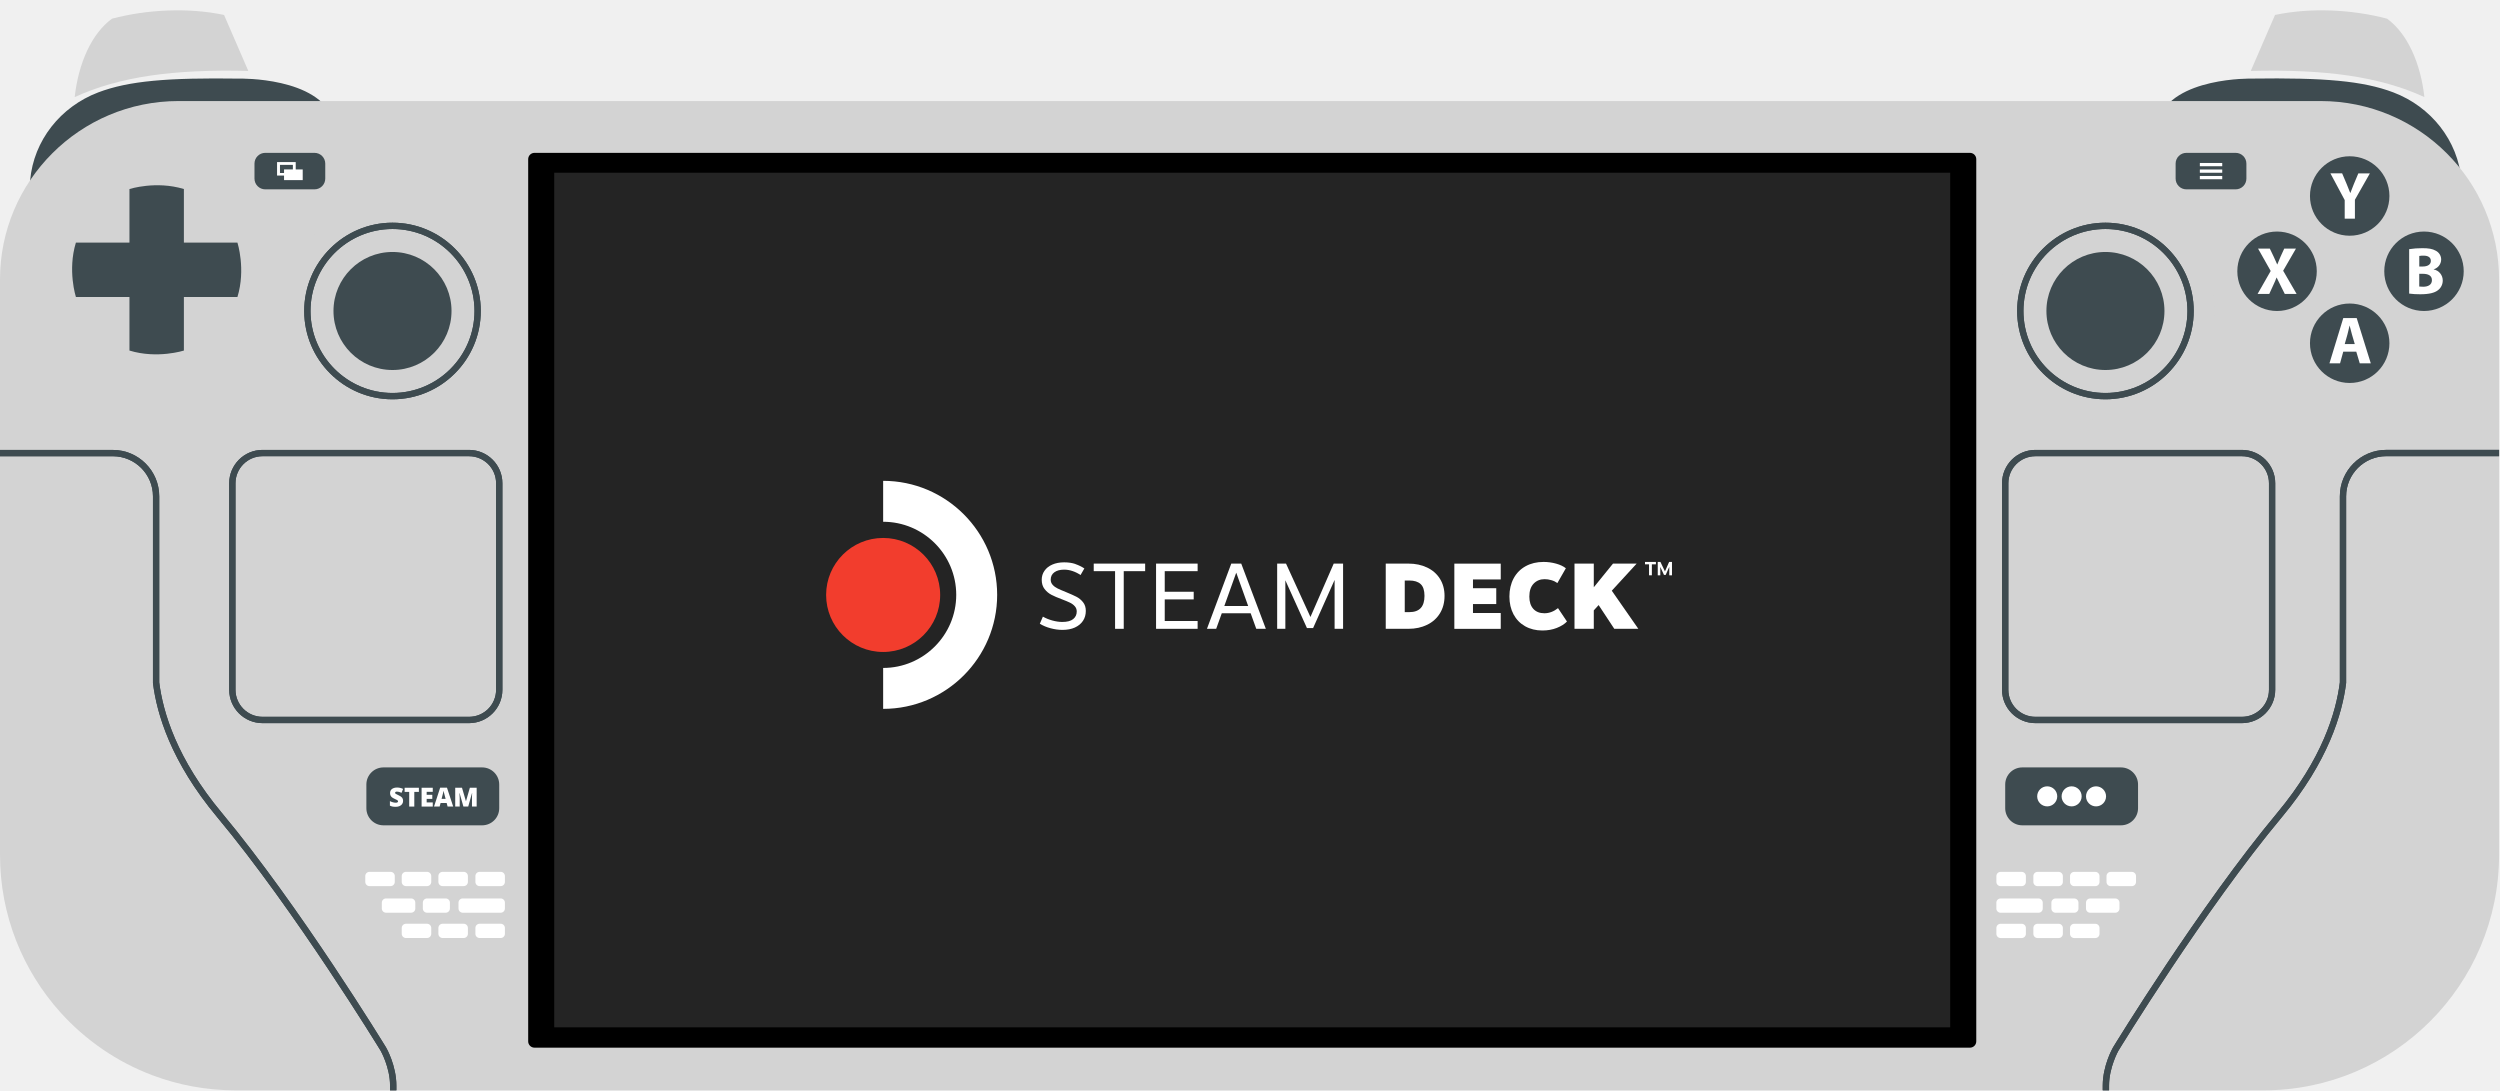
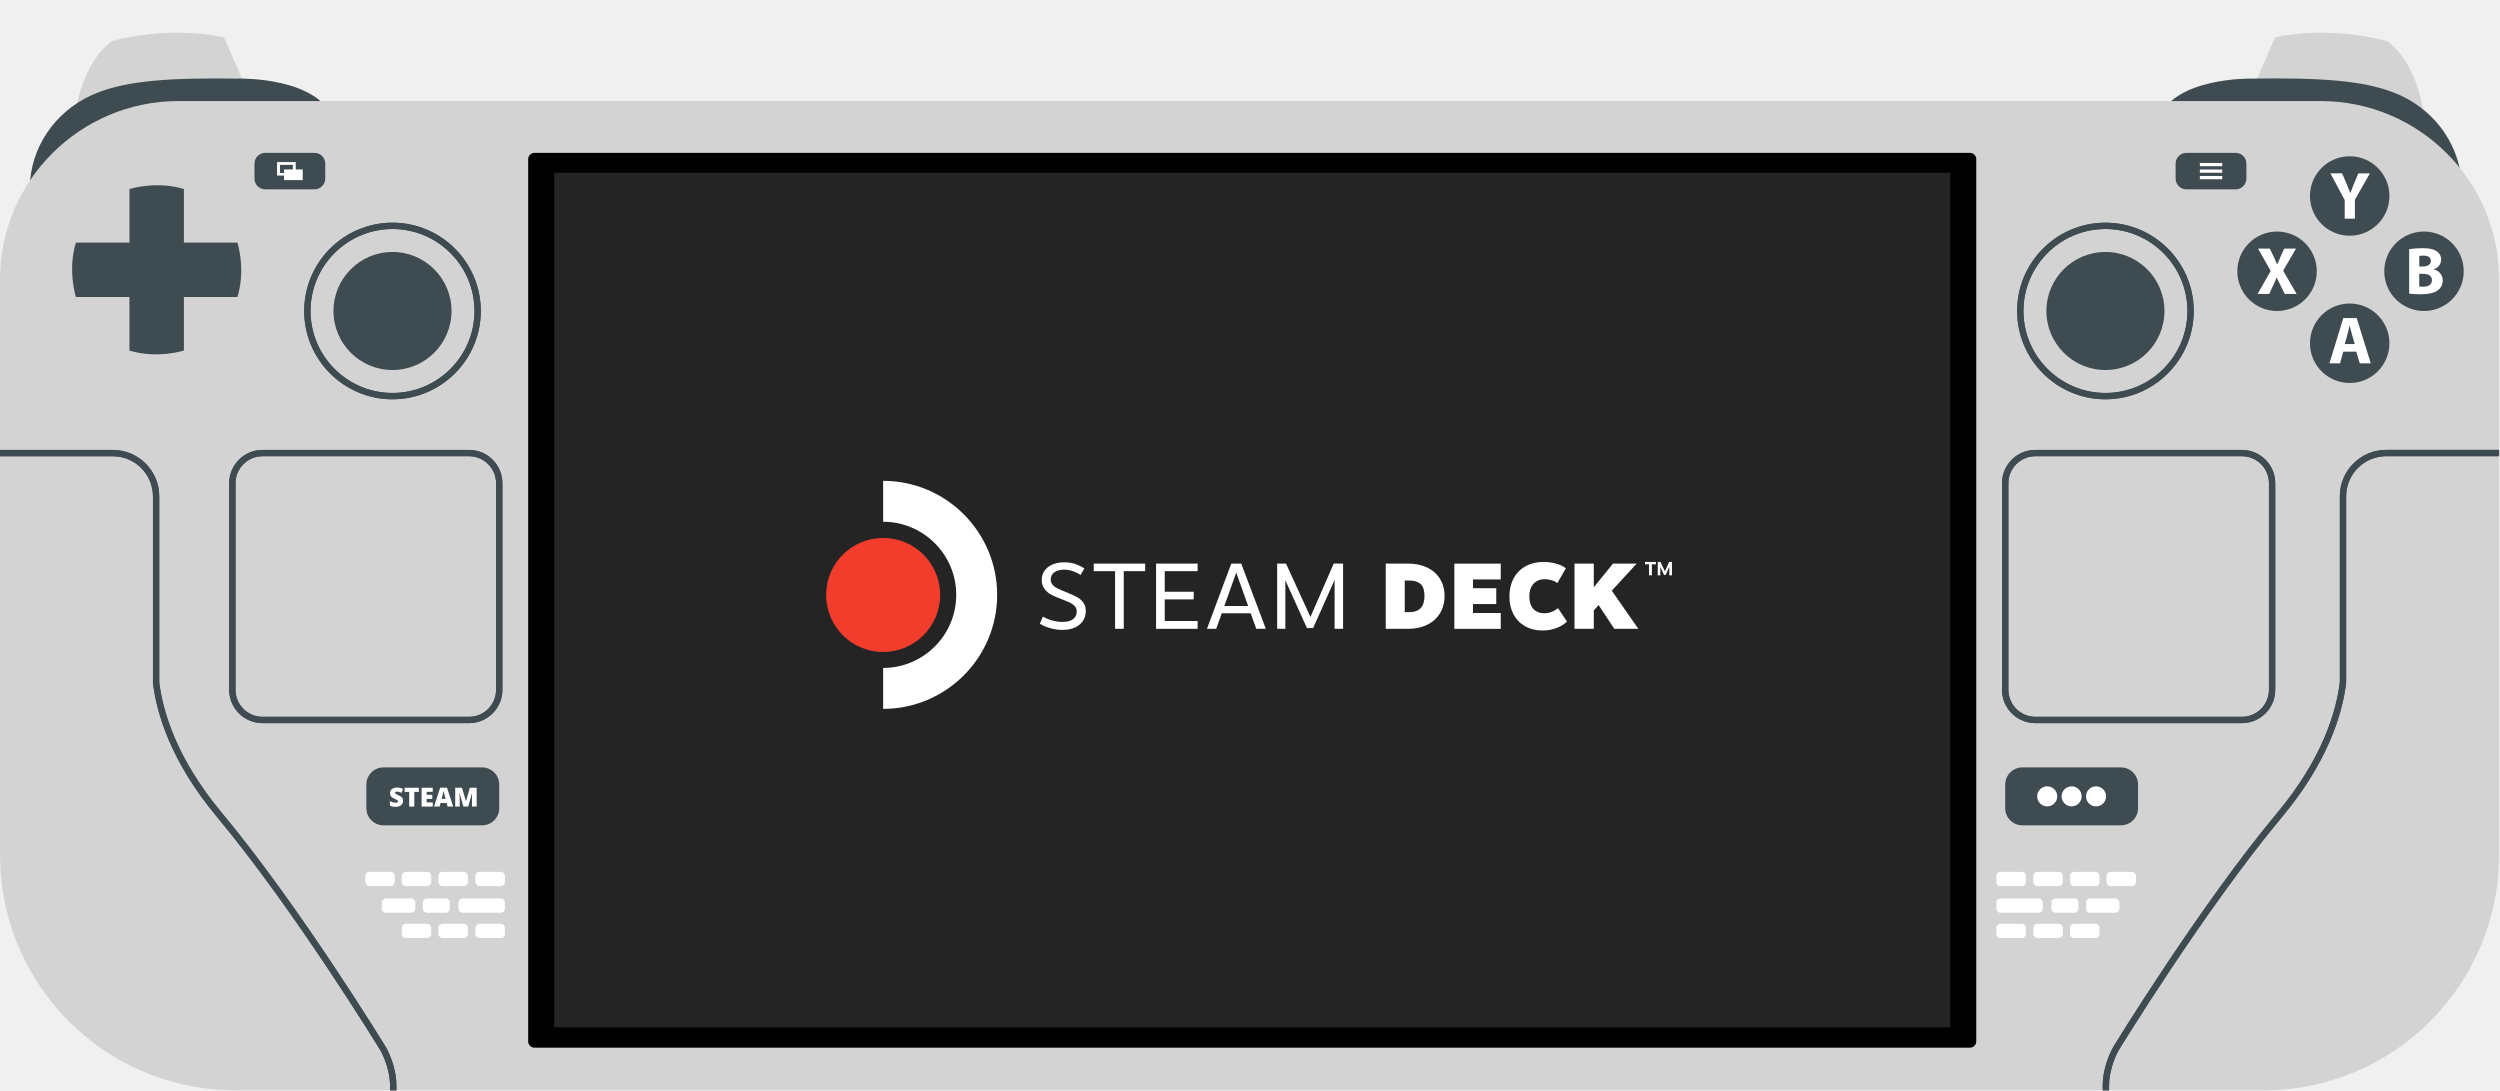
<svg xmlns="http://www.w3.org/2000/svg" width="100%" height="100%" viewBox="0 -42 1339 584" version="1.1" xml:space="preserve" style="fill-rule:evenodd;clip-rule:evenodd;stroke-linejoin:round;stroke-miterlimit:2;">
  <g>
-     <path id="leftTriggerShape" d="M40,10 C42,-8 49,-24 60,-32 C79,-37 101,-38 120,-34 L133,-4 C93,-5 64,-1 40,10Z" style="fill:#d3d3d3;fill-rule:nonzero;" />
-     <path id="rightTriggerShape" d="M1298.505,10 C1296.505,-8 1289.505,-24 1278.505,-32 C1259.505,-37 1237.505,-38 1218.505,-34 L1205.505,-4 C1245.505,-5 1274.505,-1 1298.505,10Z" style="fill:#d3d3d3;fill-rule:nonzero;" />
+     <path transform="translate(0 12)" id="leftTriggerShape" d="M40,10 C42,-8 49,-24 60,-32 C79,-37 101,-38 120,-34 L133,-4 C93,-5 64,-1 40,10Z" style="fill:#d3d3d3;fill-rule:nonzero;" />
+     <path transform="translate(0 12)" id="leftTrigger" data-button-id="leftTrigger" class="controller-hotspot" d="M40,10 C42,-8 49,-24 60,-32 C79,-37 101,-38 120,-34 L133,-4 C93,-5 64,-1 40,10Z" fill="#fff" opacity="0" pointer-events="all" />
+     <path transform="translate(0 12)" id="rightTriggerShape" d="M1298.505,10 C1296.505,-8 1289.505,-24 1278.505,-32 C1259.505,-37 1237.505,-38 1218.505,-34 L1205.505,-4 C1245.505,-5 1274.505,-1 1298.505,10Z" style="fill:#d3d3d3;fill-rule:nonzero;" />
+     <path transform="translate(0 12)" id="rightTrigger" data-button-id="rightTrigger" class="controller-hotspot" d="M1298.505,10 C1296.505,-8 1289.505,-24 1278.505,-32 C1259.505,-37 1237.505,-38 1218.505,-34 L1205.505,-4 C1245.505,-5 1274.505,-1 1298.505,10Z" fill="#fff" opacity="0" pointer-events="all" />
    <path id="Path_447" d="M16.144,54.572c1.897,-21.412 16.364,-39.436 36.455,-47.076c16.313,-6.2 37.183,-7.945 75.891,-7.386c0,0 42.045,-0.898 50.125,22.039l-162.623,35.692c-0,0 -0.034,-1.152 0.152,-3.269Z" style="fill:#3e4b50;fill-rule:nonzero;" />
+     <path id="Path_447-3" data-button-id="leftButton" class="controller-hotspot" fill="#fff" opacity="0" pointer-events="all" d="M16.144,54.572c1.897,-21.412 16.364,-39.436 36.455,-47.076c16.313,-6.2 37.183,-7.945 75.891,-7.386c0,0 42.045,-0.898 50.125,22.039l-162.623,35.692c-0,0 -0.034,-1.152 0.152,-3.269Z" />
    <path id="Path_447-2" d="M1318.364,54.572c-1.897,-21.412 -16.364,-39.436 -36.455,-47.076c-16.313,-6.2 -37.183,-7.945 -75.891,-7.403c0,-0 -42.045,-0.898 -50.125,22.039l162.623,35.709c0,0 0.034,-1.152 -0.152,-3.269Z" style="fill:#3e4b50;fill-rule:nonzero;" />
+     <path id="rightBumper" data-button-id="rightButton" class="controller-hotspot" fill="#fff" opacity="0" pointer-events="all" d="M1318.364,54.572c-1.897,-21.412 -16.364,-39.436 -36.455,-47.076c-16.313,-6.2 -37.183,-7.945 -75.891,-7.403c0,-0 -42.045,-0.898 -50.125,22.039l162.623,35.709c0,0 0.034,-1.152 -0.152,-3.269Z" />
    <path d="M1338.505,107.729l0,308.12c0,69.674 -56.478,126.134 -126.134,126.134l-1086.236,0c-15.686,0 -30.712,-2.863 -44.569,-8.097c-19.007,-7.166 -35.828,-18.82 -49.176,-33.626c-20.125,-22.361 -32.389,-51.955 -32.389,-84.411l0,-308.12c0,-52.802 42.807,-95.609 95.609,-95.609l1147.288,0c52.802,0 95.609,42.807 95.609,95.609Z" style="fill:#d3d3d3;fill-rule:nonzero;" />
    <circle cx="1127.671" cy="124.567" r="58.51" style="fill:#d3d3d3;" />
    <circle cx="210.224" cy="124.567" r="58.51" style="fill:#d3d3d3;" />
    <path d="M251.235,345.311l-110.634,0c-9.842,0 -17.855,-8.013 -17.855,-17.855l0,-110.634c0,-9.842 8.013,-17.855 17.855,-17.855l110.634,0c9.842,0 17.855,8.013 17.855,17.855l0,110.634c0,9.842 -8.013,17.855 -17.855,17.855Zm-110.634,-142.956c-7.979,0 -14.467,6.488 -14.467,14.467l0,110.634c0,7.979 6.488,14.467 14.467,14.467l110.634,0c7.979,0 14.467,-6.488 14.467,-14.467l0,-110.634c0,-7.979 -6.488,-14.467 -14.467,-14.467l-110.634,0Z" style="fill:#3e4b50;fill-rule:nonzero;" />
    <path d="M251.235,345.311l-110.634,0c-9.842,0 -17.855,-8.013 -17.855,-17.855l0,-110.634c0,-9.842 8.013,-17.855 17.855,-17.855l110.634,0c9.842,0 17.855,8.013 17.855,17.855l0,110.634c0,9.842 -8.013,17.855 -17.855,17.855Zm-110.634,-142.956c-7.979,0 -14.467,6.488 -14.467,14.467l0,110.634c0,7.979 6.488,14.467 14.467,14.467l110.634,0c7.979,0 14.467,-6.488 14.467,-14.467l0,-110.634c0,-7.979 -6.488,-14.467 -14.467,-14.467l-110.634,0Z" style="fill:#3e4b50;fill-rule:nonzero;" />
    <path d="M1200.767,345.311l-110.634,0c-9.842,0 -17.855,-8.013 -17.855,-17.855l0,-110.634c0,-9.842 8.013,-17.855 17.855,-17.855l110.634,0c9.842,0 17.855,8.013 17.855,17.855l0,110.634c0,9.842 -8.013,17.855 -17.855,17.855Zm-110.617,-142.956c-7.979,0 -14.467,6.488 -14.467,14.467l0,110.634c0,7.979 6.488,14.467 14.467,14.467l110.634,0c7.979,0 14.467,-6.488 14.467,-14.467l0,-110.634c0,-7.979 -6.488,-14.467 -14.467,-14.467l-110.634,0Z" style="fill:#3e4b50;fill-rule:nonzero;" />
    <path d="M1200.767,345.311l-110.634,0c-9.842,0 -17.855,-8.013 -17.855,-17.855l0,-110.634c0,-9.842 8.013,-17.855 17.855,-17.855l110.634,0c9.842,0 17.855,8.013 17.855,17.855l0,110.634c0,9.842 -8.013,17.855 -17.855,17.855Zm-110.617,-142.956c-7.979,0 -14.467,6.488 -14.467,14.467l0,110.634c0,7.979 6.488,14.467 14.467,14.467l110.634,0c7.979,0 14.467,-6.488 14.467,-14.467l0,-110.634c0,-7.979 -6.488,-14.467 -14.467,-14.467l-110.634,0Z" style="fill:#3e4b50;fill-rule:nonzero;" />
    <path d="M267.379,378.177l0,12.717c0,5.05 -4.1,9.15 -9.15,9.15l-52.848,0c-5.05,0 -9.15,-4.1 -9.15,-9.15l0,-12.717c0,-5.05 4.1,-9.15 9.15,-9.15l52.848,0c5.05,0 9.15,4.1 9.15,9.15Z" style="fill:#3e4b50;" />
    <path d="M1145.136,378.177l0,12.717c0,5.05 -4.1,9.15 -9.15,9.15l-52.848,0c-5.05,0 -9.15,-4.1 -9.15,-9.15l0,-12.717c0,-5.05 4.1,-9.15 9.15,-9.15l52.848,0c5.05,0 9.15,4.1 9.15,9.15Z" style="fill:#3e4b50;" />
    <path d="M174.21,45.638l0,8.009c0,3.185 -2.585,5.77 -5.77,5.77l-26.371,0c-3.185,0 -5.77,-2.585 -5.77,-5.77l0,-8.009c0,-3.185 2.585,-5.77 5.77,-5.77l26.371,0c3.185,0 5.77,2.585 5.77,5.77Z" style="fill:#3e4b50;" />
    <path d="M1203.172,45.638l0,8.009c0,3.185 -2.585,5.77 -5.77,5.77l-26.371,0c-3.185,0 -5.77,-2.585 -5.77,-5.77l0,-8.009c0,-3.185 2.585,-5.77 5.77,-5.77l26.371,0c3.185,0 5.77,2.585 5.77,5.77Z" style="fill:#3e4b50;" />
    <path d="M1058.489,43.248l0,472.503c0,1.865 -1.515,3.38 -3.38,3.38l-768.833,0c-1.865,0 -3.38,-1.515 -3.38,-3.38l0,-472.503c0,-1.865 1.515,-3.38 3.38,-3.38l768.833,0c1.865,0 3.38,1.515 3.38,3.38Z" />
    <rect id="deckscreen" x="296.838" y="50.506" width="747.693" height="457.733" style="fill:#242424;" />
    <path d="M212.291,541.983l-3.388,0l0,-2.541c0,-9.791 -4.98,-18.583 -5.031,-18.668c-0.44,-0.711 -46.026,-75.332 -87.613,-125.169c-24.732,-29.628 -32.338,-55.41 -34.337,-71.808l0,-99.962c0,-11.841 -9.639,-21.463 -21.463,-21.463l-60.458,0l0,-3.388l60.442,0c13.704,0 24.851,11.146 24.851,24.851l0,99.657c1.982,15.957 9.419,41.011 33.575,69.945c41.74,50.04 87.478,124.864 87.935,125.626c0.254,0.423 5.505,9.707 5.505,20.396l0,2.541l-0.017,-0.017Z" style="fill:#3e4b50;fill-rule:nonzero;" />
    <path d="M212.291,541.983l-3.388,0l0,-2.541c0,-9.791 -4.98,-18.583 -5.031,-18.668c-0.44,-0.711 -46.026,-75.332 -87.613,-125.169c-24.732,-29.628 -32.338,-55.41 -34.337,-71.808l0,-99.962c0,-11.841 -9.639,-21.463 -21.463,-21.463l-60.458,0l0,-3.388l60.442,0c13.704,0 24.851,11.146 24.851,24.851l0,99.657c1.982,15.957 9.419,41.011 33.575,69.945c41.74,50.04 87.478,124.864 87.935,125.626c0.254,0.423 5.505,9.707 5.505,20.396l0,2.541l-0.017,-0.017Z" style="fill:#3e4b50;fill-rule:nonzero;" />
    <path d="M1129.602,541.983l-3.388,0l0,-2.541c0,-10.689 5.251,-19.972 5.472,-20.362c0.474,-0.796 46.195,-75.62 87.952,-125.66c24.156,-28.933 31.593,-53.987 33.575,-69.962l0,-99.657c0,-13.704 11.146,-24.851 24.851,-24.851l60.442,0l0,3.388l-60.442,0c-11.841,0 -21.463,9.639 -21.463,21.463l0,99.962c-2.033,16.415 -9.622,42.18 -34.354,71.808c-41.587,49.837 -87.173,124.457 -87.63,125.203c-0.034,0.051 -4.997,8.877 -4.997,18.634l0,2.541l-0.017,0.034Z" style="fill:#3e4b50;fill-rule:nonzero;" />
    <path d="M1129.602,541.983l-3.388,0l0,-2.541c0,-10.689 5.251,-19.972 5.472,-20.362c0.474,-0.796 46.195,-75.62 87.952,-125.66c24.156,-28.933 31.593,-53.987 33.575,-69.962l0,-99.657c0,-13.704 11.146,-24.851 24.851,-24.851l60.442,0l0,3.388l-60.442,0c-11.841,0 -21.463,9.639 -21.463,21.463l0,99.962c-2.033,16.415 -9.622,42.18 -34.354,71.808c-41.587,49.837 -87.173,124.457 -87.63,125.203c-0.034,0.051 -4.997,8.877 -4.997,18.634l0,2.541l-0.017,0.034Z" style="fill:#3e4b50;fill-rule:nonzero;" />
    <circle cx="1258.498" cy="62.974" r="21.276" style="fill:#3e4b50;" />
    <circle cx="1258.498" cy="141.846" r="21.276" style="fill:#3e4b50;" />
    <circle cx="1298.29" cy="103.291" r="21.276" style="fill:#3e4b50;" />
    <circle cx="1219.587" cy="103.291" r="21.276" style="fill:#3e4b50;" />
    <path d="M1127.671,171.863c-26.087,0 -47.296,-21.226 -47.296,-47.296c0,-26.07 21.226,-47.296 47.296,-47.296c26.07,0 47.296,21.226 47.296,47.296c0,26.07 -21.226,47.296 -47.296,47.296Zm0,-91.204c-24.207,0 -43.908,19.701 -43.908,43.908c0,24.207 19.701,43.908 43.908,43.908c24.207,0 43.908,-19.701 43.908,-43.908c0,-24.207 -19.701,-43.908 -43.908,-43.908Z" style="fill:#3e4b50;fill-rule:nonzero;" />
    <path d="M1127.671,171.863c-26.087,0 -47.296,-21.226 -47.296,-47.296c0,-26.07 21.226,-47.296 47.296,-47.296c26.07,0 47.296,21.226 47.296,47.296c0,26.07 -21.226,47.296 -47.296,47.296Zm0,-91.204c-24.207,0 -43.908,19.701 -43.908,43.908c0,24.207 19.701,43.908 43.908,43.908c24.207,0 43.908,-19.701 43.908,-43.908c0,-24.207 -19.701,-43.908 -43.908,-43.908Z" style="fill:#3e4b50;fill-rule:nonzero;" />
    <circle cx="1127.671" cy="124.567" r="31.61" style="fill:#3e4b50;" />
    <path d="M210.224,171.863c-26.087,0 -47.296,-21.226 -47.296,-47.296c0,-26.07 21.226,-47.296 47.296,-47.296c26.07,0 47.296,21.226 47.296,47.296c0,26.07 -21.226,47.296 -47.296,47.296Zm0,-91.204c-24.207,0 -43.908,19.701 -43.908,43.908c0,24.207 19.701,43.908 43.908,43.908c24.207,0 43.908,-19.701 43.908,-43.908c0,-24.207 -19.701,-43.908 -43.908,-43.908Z" style="fill:#3e4b50;fill-rule:nonzero;" />
    <path d="M210.224,171.863c-26.087,0 -47.296,-21.226 -47.296,-47.296c0,-26.07 21.226,-47.296 47.296,-47.296c26.07,0 47.296,21.226 47.296,47.296c0,26.07 -21.226,47.296 -47.296,47.296Zm0,-91.204c-24.207,0 -43.908,19.701 -43.908,43.908c0,24.207 19.701,43.908 43.908,43.908c24.207,0 43.908,-19.701 43.908,-43.908c0,-24.207 -19.701,-43.908 -43.908,-43.908Z" style="fill:#3e4b50;fill-rule:nonzero;" />
    <circle cx="210.224" cy="124.567" r="31.61" style="fill:#3e4b50;" />
    <path d="M211.444,427.217l0,3.13c0,1.245 -1.01,2.255 -2.255,2.255l-11.295,0c-1.245,0 -2.255,-1.01 -2.255,-2.255l0,-3.13c0,-1.245 1.01,-2.255 2.255,-2.255l11.295,0c1.245,0 2.255,1.01 2.255,2.255Z" style="fill:#fff;" />
    <path d="M230.975,427.217l0,3.13c0,1.245 -1.01,2.255 -2.255,2.255l-11.295,0c-1.245,0 -2.255,-1.01 -2.255,-2.255l0,-3.13c0,-1.245 1.01,-2.255 2.255,-2.255l11.295,0c1.245,0 2.255,1.01 2.255,2.255Z" style="fill:#fff;" />
    <path d="M250.609,427.217l0,3.13c0,1.245 -1.01,2.255 -2.255,2.255l-11.295,0c-1.245,0 -2.255,-1.01 -2.255,-2.255l0,-3.13c0,-1.245 1.01,-2.255 2.255,-2.255l11.295,0c1.245,0 2.255,1.01 2.255,2.255Z" style="fill:#fff;" />
    <path d="M270.428,427.217l0,3.13c0,1.245 -1.01,2.255 -2.255,2.255l-11.295,0c-1.245,0 -2.255,-1.01 -2.255,-2.255l0,-3.13c0,-1.245 1.01,-2.255 2.255,-2.255l11.295,0c1.245,0 2.255,1.01 2.255,2.255Z" style="fill:#fff;" />
    <path d="M230.975,455.016l0,3.13c0,1.245 -1.01,2.255 -2.255,2.255l-11.295,0c-1.245,0 -2.255,-1.01 -2.255,-2.255l0,-3.13c0,-1.245 1.01,-2.255 2.255,-2.255l11.295,0c1.245,0 2.255,1.01 2.255,2.255Z" style="fill:#fff;" />
    <path d="M250.609,455.016l0,3.13c0,1.245 -1.01,2.255 -2.255,2.255l-11.295,0c-1.245,0 -2.255,-1.01 -2.255,-2.255l0,-3.13c0,-1.245 1.01,-2.255 2.255,-2.255l11.295,0c1.245,0 2.255,1.01 2.255,2.255Z" style="fill:#fff;" />
    <path d="M270.428,455.016l0,3.13c0,1.245 -1.01,2.255 -2.255,2.255l-11.295,0c-1.245,0 -2.255,-1.01 -2.255,-2.255l0,-3.13c0,-1.245 1.01,-2.255 2.255,-2.255l11.295,0c1.245,0 2.255,1.01 2.255,2.255Z" style="fill:#fff;" />
    <path d="M270.428,441.464l0,3.13c0,1.245 -1.01,2.255 -2.255,2.255l-20.341,0c-1.245,0 -2.255,-1.01 -2.255,-2.255l0,-3.13c0,-1.245 1.01,-2.255 2.255,-2.255l20.341,0c1.245,0 2.255,1.01 2.255,2.255Z" style="fill:#fff;" />
    <path d="M240.97,441.464l0,3.13c0,1.245 -1.01,2.255 -2.255,2.255l-9.991,0c-1.245,0 -2.255,-1.01 -2.255,-2.255l0,-3.13c0,-1.245 1.01,-2.255 2.255,-2.255l9.991,0c1.245,0 2.255,1.01 2.255,2.255Z" style="fill:#fff;" />
    <path d="M222.438,441.464l0,3.13c0,1.245 -1.01,2.255 -2.255,2.255l-13.429,0c-1.245,0 -2.255,-1.01 -2.255,-2.255l0,-3.13c0,-1.245 1.01,-2.255 2.255,-2.255l13.429,0c1.245,0 2.255,1.01 2.255,2.255Z" style="fill:#fff;" />
    <path d="M1128.247,430.364l0,-3.13c0,-1.245 1.01,-2.255 2.255,-2.255l11.295,0c1.245,0 2.255,1.01 2.255,2.255l0,3.13c0,1.245 -1.01,2.255 -2.255,2.255l-11.295,0c-1.245,0 -2.255,-1.01 -2.255,-2.255Z" style="fill:#fff;" />
    <path d="M1108.699,430.364l0,-3.13c0,-1.245 1.01,-2.255 2.255,-2.255l11.295,0c1.245,0 2.255,1.01 2.255,2.255l0,3.13c0,1.245 -1.01,2.255 -2.255,2.255l-11.295,0c-1.245,0 -2.255,-1.01 -2.255,-2.255Z" style="fill:#fff;" />
    <path d="M1089.065,430.364l0,-3.13c0,-1.245 1.01,-2.255 2.255,-2.255l11.295,0c1.245,0 2.255,1.01 2.255,2.255l0,3.13c0,1.245 -1.01,2.255 -2.255,2.255l-11.295,0c-1.245,0 -2.255,-1.01 -2.255,-2.255Z" style="fill:#fff;" />
    <path d="M1069.263,430.364l0,-3.13c0,-1.245 1.01,-2.255 2.255,-2.255l11.295,-0c1.245,0 2.255,1.01 2.255,2.255l0,3.13c0,1.245 -1.01,2.255 -2.255,2.255l-11.295,0c-1.245,0 -2.255,-1.01 -2.255,-2.255Z" style="fill:#fff;" />
    <path d="M1108.699,458.163l0,-3.13c0,-1.245 1.01,-2.255 2.255,-2.255l11.295,0c1.245,0 2.255,1.01 2.255,2.255l0,3.13c0,1.245 -1.01,2.255 -2.255,2.255l-11.295,0c-1.245,0 -2.255,-1.01 -2.255,-2.255Z" style="fill:#fff;" />
    <path d="M1089.065,458.163l0,-3.13c0,-1.245 1.01,-2.255 2.255,-2.255l11.295,0c1.245,0 2.255,1.01 2.255,2.255l0,3.13c0,1.245 -1.01,2.255 -2.255,2.255l-11.295,0c-1.245,0 -2.255,-1.01 -2.255,-2.255Z" style="fill:#fff;" />
    <path d="M1069.263,458.163l0,-3.13c0,-1.245 1.01,-2.255 2.255,-2.255l11.295,-0c1.245,0 2.255,1.01 2.255,2.255l0,3.13c0,1.245 -1.01,2.255 -2.255,2.255l-11.295,0c-1.245,0 -2.255,-1.01 -2.255,-2.255Z" style="fill:#fff;" />
    <path d="M1069.246,444.611l0,-3.13c0,-1.245 1.01,-2.255 2.255,-2.255l20.341,0c1.245,0 2.255,1.01 2.255,2.255l0,3.13c0,1.245 -1.01,2.255 -2.255,2.255l-20.341,-0c-1.245,0 -2.255,-1.01 -2.255,-2.255Z" style="fill:#fff;" />
    <path d="M1098.721,444.611l0,-3.13c0,-1.245 1.01,-2.255 2.255,-2.255l9.991,0c1.245,0 2.255,1.01 2.255,2.255l0,3.13c0,1.245 -1.01,2.255 -2.255,2.255l-9.991,0c-1.245,0 -2.255,-1.01 -2.255,-2.255Z" style="fill:#fff;" />
    <path d="M1117.253,444.611l0,-3.13c0,-1.245 1.01,-2.255 2.255,-2.255l13.429,0c1.245,0 2.255,1.01 2.255,2.255l0,3.13c0,1.245 -1.01,2.255 -2.255,2.255l-13.429,0c-1.245,0 -2.255,-1.01 -2.255,-2.255Z" style="fill:#fff;" />
    <path id="Path_345" d="M1255.822,75.103l0,-9.944l-7.657,-14.314l6.285,0l2.473,5.844c0.745,1.745 1.27,3.049 1.863,4.658l0.068,0c0.542,-1.508 1.118,-2.931 1.83,-4.658l2.439,-5.827l6.183,0l-8.013,14.128l0,10.13l-5.489,0l0.017,-0.017Z" style="fill:#fff;fill-rule:nonzero;" />
    <path id="Path_347" d="M1255.042,146.369l-1.711,6.234l-5.675,0l7.403,-24.258l7.183,0l7.555,24.258l-5.912,0l-1.863,-6.234l-6.979,0Zm6.166,-4.099l-1.508,-5.15c-0.423,-1.44 -0.847,-3.252 -1.22,-4.675l-0.068,0c-0.356,1.423 -0.728,3.269 -1.118,4.675l-1.457,5.15l5.37,0Z" style="fill:#fff;fill-rule:nonzero;" />
    <path id="Path_349" d="M1223.72,115.42l-2.185,-4.387c-0.881,-1.694 -1.474,-2.964 -2.151,-4.37l-0.068,0c-0.508,1.406 -1.101,2.677 -1.88,4.354l-2.016,4.404l-6.251,0l7.013,-12.281l-6.759,-11.976l6.302,0l2.117,4.421c0.711,1.474 1.237,2.677 1.813,4.032l0.085,0c0.593,-1.542 1.033,-2.626 1.66,-4.015l2.033,-4.438l6.268,0l-6.844,11.841l7.199,12.417l-6.336,0Z" style="fill:#fff;fill-rule:nonzero;" />
    <path id="Path_351" d="M1290.328,91.45c2.338,-0.356 4.709,-0.542 7.081,-0.525c3.337,0 5.404,0.339 7.183,1.355c1.796,0.915 2.931,2.761 2.897,4.777c-0.051,2.405 -1.66,4.506 -3.981,5.167l0,0.085c2.829,0.576 4.845,3.066 4.828,5.946c0,2.016 -0.915,3.93 -2.524,5.15c-1.779,1.423 -4.709,2.202 -9.537,2.202c-1.982,0.017 -3.964,-0.102 -5.929,-0.356l0,-23.817l-0.017,0.017Zm5.438,9.3l1.779,0c2.914,0 4.421,-1.203 4.421,-3.015c0,-1.813 -1.389,-2.812 -3.879,-2.812c-0.779,-0.017 -1.558,0.034 -2.321,0.169l0,5.658Zm0,10.723c0.695,0.085 1.406,0.119 2.101,0.102c2.49,0 4.675,-0.966 4.675,-3.523c0,-2.558 -2.168,-3.405 -4.913,-3.405l-1.88,0l0,6.827l0.017,0Z" style="fill:#fff;fill-rule:nonzero;" />
    <path d="M215.899,386.932c0,0.627 -0.152,1.186 -0.474,1.66c-0.322,0.474 -0.779,0.864 -1.372,1.135c-0.593,0.271 -1.304,0.407 -2.101,0.407c-0.678,0 -1.237,-0.051 -1.694,-0.136c-0.457,-0.085 -0.932,-0.254 -1.423,-0.491l0,-2.422c0.525,0.271 1.067,0.474 1.626,0.627c0.559,0.152 1.084,0.22 1.542,0.22c0.407,0 0.695,-0.068 0.898,-0.203c0.203,-0.136 0.288,-0.322 0.288,-0.542c0,-0.136 -0.034,-0.254 -0.119,-0.356c-0.085,-0.102 -0.203,-0.203 -0.373,-0.322c-0.169,-0.119 -0.61,-0.322 -1.338,-0.644c-0.661,-0.305 -1.152,-0.593 -1.474,-0.864c-0.322,-0.271 -0.576,-0.61 -0.728,-0.966c-0.152,-0.356 -0.237,-0.796 -0.237,-1.287c0,-0.932 0.339,-1.66 1.016,-2.168c0.678,-0.508 1.609,-0.779 2.778,-0.779c1.05,0 2.101,0.237 3.185,0.728l-0.83,2.101c-0.949,-0.44 -1.762,-0.644 -2.439,-0.644c-0.356,0 -0.61,0.068 -0.779,0.186c-0.169,0.119 -0.237,0.271 -0.237,0.457c0,0.203 0.102,0.373 0.305,0.525c0.203,0.152 0.762,0.44 1.66,0.847c0.864,0.39 1.474,0.813 1.813,1.254c0.339,0.44 0.508,1.016 0.508,1.694l0,-0.017Z" style="fill:#fff;fill-rule:nonzero;" />
    <path d="M221.896,389.998l-2.727,0l0,-7.86l-2.456,0l0,-2.219l7.64,0l0,2.219l-2.456,0l0,7.86Z" style="fill:#fff;fill-rule:nonzero;" />
    <path d="M231.788,389.998l-5.98,0l0,-10.079l5.98,0l0,2.185l-3.269,0l0,1.592l3.015,0l0,2.185l-3.015,0l0,1.897l3.269,0l0,2.219Z" style="fill:#fff;fill-rule:nonzero;" />
    <path d="M239.733,389.998l-0.491,-1.897l-3.269,0l-0.508,1.897l-2.998,0l3.286,-10.13l3.642,0l3.337,10.13l-2.998,0Zm-1.067,-4.133l-0.44,-1.66c-0.102,-0.373 -0.22,-0.847 -0.373,-1.423c-0.152,-0.576 -0.237,-0.999 -0.288,-1.254c-0.034,0.237 -0.119,0.627 -0.237,1.152c-0.119,0.525 -0.39,1.592 -0.813,3.185l2.151,0Z" style="fill:#fff;fill-rule:nonzero;" />
    <path d="M248.203,389.998l-2.067,-7.267l-0.068,0c0.102,1.237 0.152,2.202 0.152,2.88l0,4.387l-2.405,0l0,-10.079l3.625,0l2.101,7.166l0.051,0l2.067,-7.166l3.642,0l0,10.079l-2.507,0l0,-5.184c0,-0.271 0.034,-0.966 0.085,-2.067l-0.068,0l-2.033,7.25l-2.592,0l0.017,0Z" style="fill:#fff;fill-rule:nonzero;" />
    <circle cx="1096.485" cy="384.527" r="5.37" style="fill:#fff;" />
    <circle cx="1109.563" cy="384.527" r="5.37" style="fill:#fff;" />
    <circle cx="1122.64" cy="384.527" r="5.37" style="fill:#fff;" />
    <rect x="1178.237" y="45.289" width="11.993" height="1.745" style="fill:#fff;" />
    <rect x="1178.237" y="48.778" width="11.993" height="1.745" style="fill:#fff;" />
    <rect x="1178.237" y="52.251" width="11.993" height="1.745" style="fill:#fff;" />
    <path d="M158.388,48.761l0,-3.947l-9.995,0l0,7.216l3.744,0l0,2.439l9.995,0l0,-5.709l-3.744,0Zm-8.436,1.914l0,-4.37l6.911,0l0,2.439l-4.726,0l0,1.914l-2.185,0l0,0.017Z" style="fill:#fff;fill-rule:nonzero;" />
    <path d="M127.168,87.926l-28.679,0l0,-28.679c-14.958,-4.574 -29.137,0 -29.154,0l0,28.679l-28.679,0c-4.574,14.958 0,29.137 0,29.154c0,0.017 28.679,0 28.679,0l0,28.679c14.958,4.574 29.137,0 29.154,0l0,-28.679l28.679,0c4.574,-14.958 0,-29.137 0,-29.154Z" style="fill:#3e4b50;fill-rule:nonzero;" />
    <path d="M473.012,337.671l0,-21.92c21.581,0 39.148,-17.567 39.148,-39.148c0,-21.581 -17.567,-39.148 -39.148,-39.148l0,-21.92c33.676,0 61.068,27.392 61.068,61.068c0,33.676 -27.392,61.068 -61.068,61.068" style="fill:#fff;fill-rule:nonzero;" />
    <g>
      <path d="M473.012,307.196c16.855,0 30.543,-13.67 30.543,-30.543c0,-16.872 -13.67,-30.526 -30.543,-30.526c-16.872,0 -30.543,13.67 -30.543,30.526c0,16.855 13.67,30.543 30.543,30.543" style="fill:#f23d2d;fill-rule:nonzero;" />
    </g>
    <path d="M575.99,260.12c1.728,0.593 3.32,1.372 4.794,2.338l-2.05,3.54c-1.287,-0.898 -2.71,-1.609 -4.218,-2.117c-1.508,-0.525 -3.015,-0.779 -4.523,-0.779c-2.236,0 -3.998,0.474 -5.285,1.423c-1.304,0.949 -1.948,2.27 -1.948,3.964c0,1.067 0.356,1.999 1.067,2.778c0.711,0.779 1.592,1.423 2.626,1.914c1.033,0.508 2.49,1.135 4.387,1.897c2.422,0.999 4.32,1.846 5.692,2.541c1.372,0.695 2.541,1.677 3.54,2.914c0.999,1.254 1.491,2.812 1.491,4.658c0,2.033 -0.508,3.811 -1.525,5.336c-1.016,1.525 -2.456,2.71 -4.337,3.574c-1.88,0.847 -4.099,1.27 -6.657,1.27c-2.067,0 -4.184,-0.288 -6.352,-0.881c-2.185,-0.576 -4.099,-1.389 -5.76,-2.422l1.643,-3.795c1.525,0.864 3.219,1.558 5.065,2.067c1.846,0.508 3.625,0.779 5.319,0.779c2.626,0 4.574,-0.508 5.844,-1.542c1.254,-1.033 1.897,-2.372 1.897,-4.049c0,-1.101 -0.339,-2.033 -1.033,-2.812c-0.678,-0.779 -1.542,-1.423 -2.558,-1.914c-1.033,-0.491 -2.456,-1.101 -4.286,-1.796c-2.338,-0.864 -4.218,-1.677 -5.658,-2.422c-1.44,-0.745 -2.677,-1.779 -3.693,-3.1c-1.016,-1.304 -1.525,-2.964 -1.525,-4.963c0,-1.796 0.491,-3.405 1.474,-4.811c0.983,-1.423 2.372,-2.524 4.184,-3.32c1.813,-0.796 3.93,-1.203 6.369,-1.203c2.287,0 4.303,0.305 6.031,0.898" style="fill:#fff;fill-rule:nonzero;" />
    <path d="M597.233,263.915l-11.434,0l0,-4.049l27.544,0l0,4.049l-11.468,0l0,30.881l-4.642,0l0,-30.881" style="fill:#fff;fill-rule:nonzero;" />
    <path d="M641.446,263.915l-17.617,0l0,11.028l15.517,0l0,4.099l-15.517,0l0,11.57l17.617,0l0,4.184l-22.259,0l0,-34.93l22.259,0l0,4.049" style="fill:#fff;fill-rule:nonzero;" />
    <path d="M668.516,282.566l-6.386,-17.855l-6.386,17.855l12.773,0Zm1.338,3.896l-15.466,0l-2.998,8.334l-4.946,0l13.027,-34.93l5.336,0l13.179,34.93l-5.133,0l-2.998,-8.334" style="fill:#fff;fill-rule:nonzero;" />
    <path d="M719.352,259.866l0,34.93l-4.54,0l0,-26.189l-11.519,25.799l-3.286,0l-11.57,-25.596l0,25.986l-4.387,0l0,-34.93l4.743,0l13.078,28.595l12.468,-28.595l5.031,0" style="fill:#fff;fill-rule:nonzero;" />
    <path d="M752.385,268.929l0,16.923l2.49,0c5.387,0 8.08,-2.897 8.08,-8.69c0,-2.964 -0.695,-5.082 -2.067,-6.336c-1.389,-1.27 -3.388,-1.897 -6.014,-1.897l-2.49,0Zm11.976,-6.962c2.931,1.389 5.217,3.405 6.861,6.014c1.643,2.609 2.473,5.675 2.473,9.198c0,3.523 -0.83,6.674 -2.473,9.334c-1.643,2.66 -3.93,4.709 -6.861,6.132c-2.931,1.423 -6.268,2.151 -10.028,2.151l-12.129,0l0,-34.93l12.129,0c3.761,0 7.098,0.695 10.028,2.101" style="fill:#fff;fill-rule:nonzero;" />
    <path d="M803.798,268.353l-14.873,0l0,4.692l12.468,0l0,8.487l-12.468,0l0,4.794l14.873,0l0,8.487l-24.851,0l0,-34.93l24.851,0l0,8.487" style="fill:#fff;fill-rule:nonzero;" />
    <path d="M833.459,259.883c2.185,0.61 3.913,1.44 5.217,2.473l-4.54,7.928c-0.898,-0.661 -1.965,-1.186 -3.219,-1.542c-1.254,-0.373 -2.456,-0.542 -3.625,-0.542c-2.389,0 -4.354,0.813 -5.895,2.422c-1.525,1.609 -2.287,3.913 -2.287,6.911c0,2.795 0.711,4.98 2.117,6.556c1.423,1.575 3.405,2.372 5.963,2.372c2.558,0 4.997,-0.915 7.284,-2.744l4.794,7.183c-1.338,1.372 -3.151,2.507 -5.455,3.422c-2.321,0.915 -4.879,1.372 -7.708,1.372c-3.49,0 -6.573,-0.762 -9.249,-2.27c-2.677,-1.508 -4.743,-3.642 -6.217,-6.386c-1.457,-2.744 -2.202,-5.929 -2.202,-9.554c0,-3.625 0.762,-6.928 2.27,-9.723c1.508,-2.795 3.642,-4.963 6.403,-6.488c2.761,-1.525 5.946,-2.304 9.588,-2.304c2.338,0 4.574,0.305 6.759,0.915" style="fill:#fff;fill-rule:nonzero;" />
    <path d="M864.612,294.796l-8.385,-12.722l-2.592,2.846l0,9.876l-10.333,0l0,-34.93l10.333,0l0,12.671l10.283,-12.671l12.671,0l-13.315,14.517l14.213,20.413l-12.874,0" style="fill:#fff;fill-rule:nonzero;" />
    <path d="M883.229,260.256l-2.168,0l0,-1.287l5.844,0l0,1.287l-2.168,0l0,5.878l-1.508,0l0,-5.878" style="fill:#fff;fill-rule:nonzero;" />
    <path d="M895.51,258.968l0,7.166l-1.44,0l0,-4.557l-1.931,4.354l-0.915,0l-1.965,-4.303l0,4.506l-1.372,0l0,-7.166l1.44,0l2.422,5.082l2.236,-5.082l1.525,0" style="fill:#fff;fill-rule:nonzero;" />
    <circle id="leftStick" cx="210.224" cy="124.567" r="43.485" data-button-id="leftStick" class="controller-hotspot" fill="#fff" opacity="0" pointer-events="all" />
    <circle id="rightStick" cx="1127.993" cy="124.567" r="43.485" data-button-id="rightStick" class="controller-hotspot" fill="#fff" opacity="0" pointer-events="all" />
-     <circle id="xButton" cx="1218.554" cy="103.579" r="23.53" data-button-id="west" class="controller-hotspot" fill="#fff" opacity="0" pointer-events="all" />
-     <circle id="yButton" cx="1258.634" cy="65.362" r="23.53" data-button-id="north" class="controller-hotspot" fill="#fff" opacity="0" pointer-events="all" />
-     <circle id="aButton" cx="1298.137" cy="102.85" r="23.53" data-button-id="east" class="controller-hotspot" fill="#fff" opacity="0" pointer-events="all" />
-     <circle id="bButton" cx="1258.634" cy="141.49" r="23.53" data-button-id="south" class="controller-hotspot" fill="#fff" opacity="0" pointer-events="all" />
-     <path id="dpadUp" d="M68.149,84.488l0,-24.089c0,0 7.826,-3.168 15.364,-3.168c7.538,0 16.161,3.168 16.161,3.168l0,24.089l-31.525,0Z" data-button-id="dPadUp" class="controller-hotspot" fill="#fff" opacity="0" pointer-events="all" />
-     <path id="dpadDown" d="M99.674,120.519l0,24.089c0,0 -7.826,3.168 -15.364,3.168c-7.538,0 -16.161,-3.168 -16.161,-3.168l0,-24.089l31.525,0Z" data-button-id="dPadDown" class="controller-hotspot" fill="#fff" opacity="0" pointer-events="all" />
-     <path id="dpadLeft" d="M65.896,118.266l-24.089,0c0,0 -3.168,-7.826 -3.168,-15.364c0,-7.538 3.168,-16.161 3.168,-16.161l24.089,0l0,31.525Z" data-button-id="dPadLeft" class="controller-hotspot" fill="#fff" opacity="0" pointer-events="all" />
-     <path id="dpadRight" d="M101.944,86.741l24.089,0c0,0 3.168,7.826 3.168,15.364c0,7.538 -3.168,16.161 -3.168,16.161l-24.089,0l0,-31.525Z" data-button-id="dPadRight" class="controller-hotspot" fill="#fff" opacity="0" pointer-events="all" />
-     <path id="Path_447-3" d="M16.144,54.572c1.897,-21.412 16.364,-39.436 36.455,-47.076c16.313,-6.2 37.183,-7.945 75.891,-7.386c0,0 42.045,-0.898 50.125,22.039c-88.104,-8.809 -124.423,0.339 -162.623,35.709c-0,0 -0.034,-1.152 0.152,-3.269l0,-0.017Z" data-button-id="leftButton" class="controller-hotspot" fill="#fff" opacity="0" pointer-events="all" />
-     <path id="rightBumper" d="M1322.023,54.572c-1.897,-21.412 -16.364,-39.436 -36.455,-47.076c-16.313,-6.2 -37.183,-7.945 -75.891,-7.403c0,-0 -42.045,-0.898 -50.125,22.039c88.104,-8.809 124.423,0.339 162.623,35.709c0,0 0.034,-1.152 -0.152,-3.269Z" data-button-id="rightButton" class="controller-hotspot" fill="#fff" opacity="0" pointer-events="all" />
-     <path id="startButton" d="M1207.916,44.639l0,10.007c0,3.979 -3.231,7.21 -7.21,7.21l-32.961,0c-3.979,0 -7.21,-3.231 -7.21,-7.21l0,-10.007c0,-3.979 3.231,-7.21 7.21,-7.21l32.961,0c3.979,0 7.21,3.231 7.21,7.21Z" data-button-id="start" class="controller-hotspot" fill="#fff" opacity="0" pointer-events="all" />
-     <path id="backButton" d="M178.953,44.639l0,10.007c0,3.979 -3.231,7.21 -7.21,7.21l-32.961,0c-3.979,0 -7.21,-3.231 -7.21,-7.21l0,-10.007c0,-3.979 3.231,-7.21 7.21,-7.21l32.961,0c3.979,0 7.21,3.231 7.21,7.21Z" data-button-id="select" class="controller-hotspot" fill="#fff" opacity="0" pointer-events="all" />
+     <circle id="xButton" data-button-id="west" class="controller-hotspot" fill="#fff" opacity="0" pointer-events="all" cx="1219.587" cy="103.291" r="21.276" />
+     <circle id="yButton" data-button-id="north" class="controller-hotspot" fill="#fff" opacity="0" pointer-events="all" cx="1258.498" cy="62.974" r="21.276" />
+     <circle id="aButton" data-button-id="east" class="controller-hotspot" fill="#fff" opacity="0" pointer-events="all" cx="1298.29" cy="103.291" r="21.276" />
+     <circle id="bButton" data-button-id="south" class="controller-hotspot" fill="#fff" opacity="0" pointer-events="all" cx="1258.498" cy="141.846" r="21.276" />
+     <path id="dpadUp" data-button-id="dPadUp" class="controller-hotspot" fill="#fff" opacity="0" pointer-events="all" d="M98.489,87.926l0,-28.679c-14.958,-4.574 -29.137,0 -29.154,0l0,28.679Z" />
+     <path id="dpadDown" data-button-id="dPadDown" class="controller-hotspot" fill="#fff" opacity="0" pointer-events="all" d="M69.335,117.08l0,28.679c14.958,4.574 29.137,0 29.154,0l0,-28.679Z" />
+     <path id="dpadLeft" data-button-id="dPadLeft" class="controller-hotspot" fill="#fff" opacity="0" pointer-events="all" d="M69.335,87.926l-28.679,0c-4.574,14.958 0,29.137 0,29.154c0,0.017 28.679,0 28.679,0Z" />
+     <path id="dpadRight" data-button-id="dPadRight" class="controller-hotspot" fill="#fff" opacity="0" pointer-events="all" d="M98.489,117.08l28.679,0c4.574,-14.958 0,-29.137 0,-29.154l-28.679,0Z" />
+     <path id="startButton" data-button-id="start" class="controller-hotspot" fill="#fff" opacity="0" pointer-events="all" d="M1203.172,45.638l0,8.009c0,3.185 -2.585,5.77 -5.77,5.77l-26.371,0c-3.185,0 -5.77,-2.585 -5.77,-5.77l0,-8.009c0,-3.185 2.585,-5.77 5.77,-5.77l26.371,0c3.185,0 5.77,2.585 5.77,5.77Z" />
+     <path id="backButton" data-button-id="select" class="controller-hotspot" fill="#fff" opacity="0" pointer-events="all" d="M174.21,45.638l0,8.009c0,3.185 -2.585,5.77 -5.77,5.77l-26.371,0c-3.185,0 -5.77,-2.585 -5.77,-5.77l0,-8.009c0,-3.185 2.585,-5.77 5.77,-5.77l26.371,0c3.185,0 5.77,2.585 5.77,5.77Z" />
    <rect id="leftPad" data-button-id="leftPad" class="controller-hotspot" x="122.746" y="198.967" width="146.344" height="146.344" rx="17.855" fill="#fff" opacity="0" pointer-events="all" />
    <rect id="rightPad" data-button-id="rightPad" class="controller-hotspot" x="1072.278" y="198.967" width="146.344" height="146.344" rx="17.855" fill="#fff" opacity="0" pointer-events="all" />
    <rect id="steam" data-button-id="steam" class="controller-hotspot" x="196.231" y="369.027" width="71.148" height="31.017" rx="9.15" fill="#fff" opacity="0" pointer-events="all" />
    <rect id="quickAccess" data-button-id="quickAccess" class="controller-hotspot" x="1073.988" y="369.027" width="71.148" height="31.017" rx="9.15" fill="#fff" opacity="0" pointer-events="all" />
-     <path id="leftTrigger" data-button-id="leftTrigger" class="controller-hotspot" d="M40,10 C42,-8 49,-24 60,-32 C79,-37 101,-38 120,-34 L133,-4 C93,-5 64,-1 40,10Z" fill="#fff" opacity="0" pointer-events="all" />
-     <path id="rightTrigger" data-button-id="rightTrigger" class="controller-hotspot" d="M1298.505,10 C1296.505,-8 1289.505,-24 1278.505,-32 C1259.505,-37 1237.505,-38 1218.505,-34 L1205.505,-4 C1245.505,-5 1274.505,-1 1298.505,10Z" fill="#fff" opacity="0" pointer-events="all" />
  </g>
</svg>
